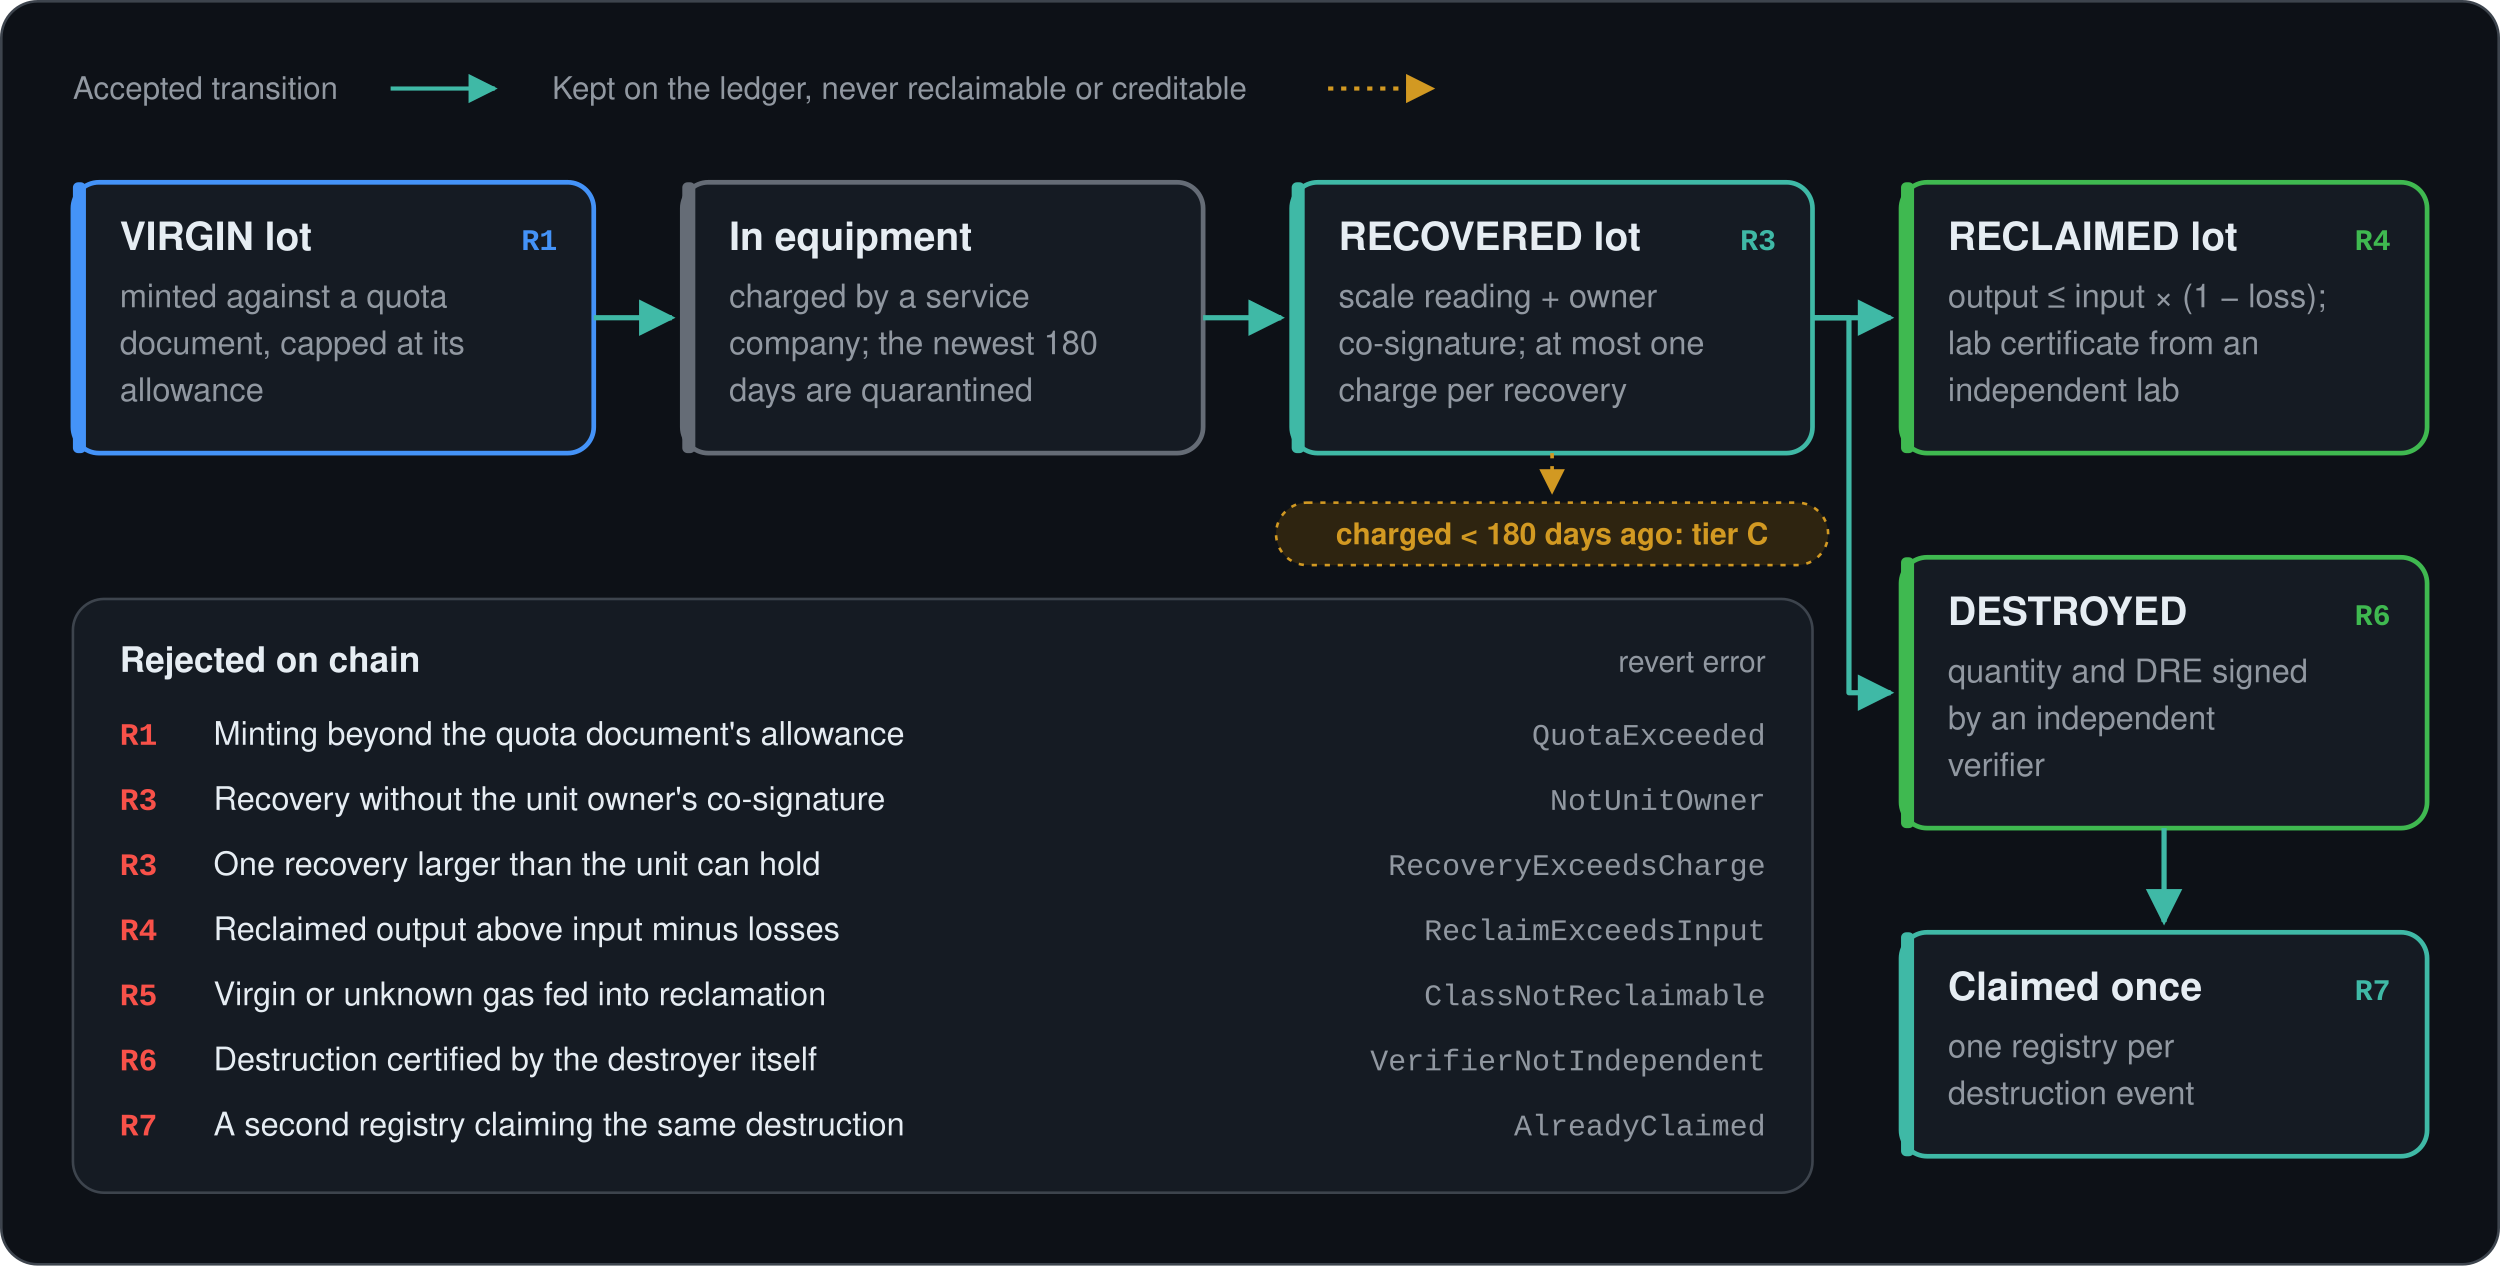
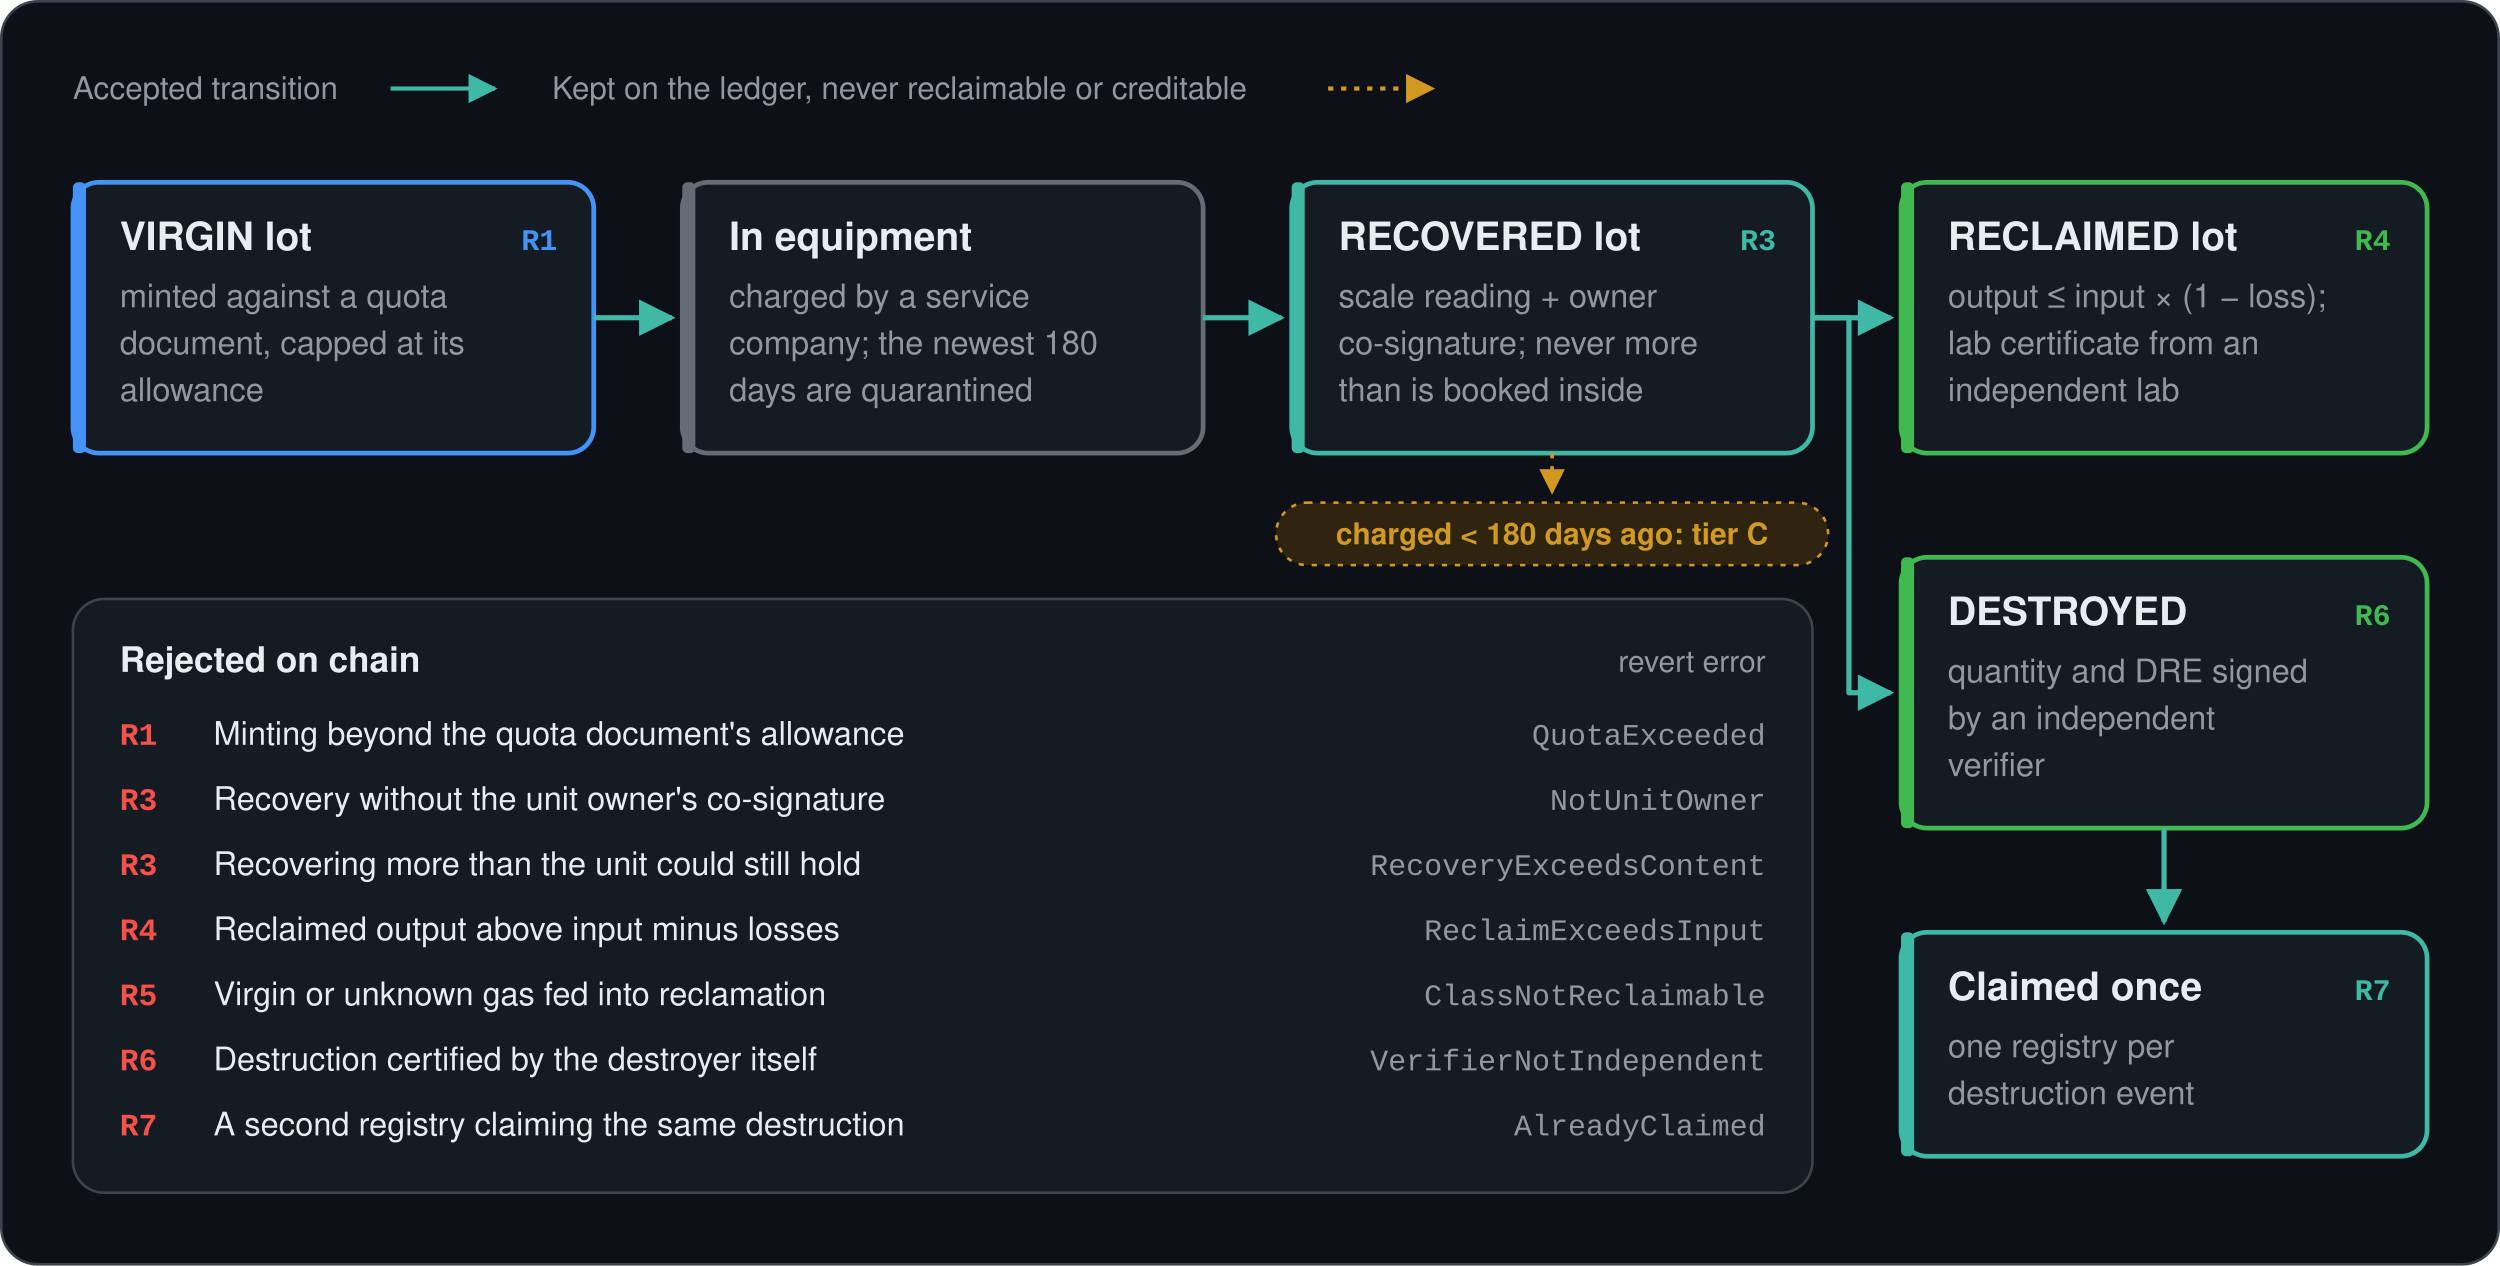
<svg xmlns="http://www.w3.org/2000/svg" width="960" height="486" viewBox="0 0 960 486" role="img" aria-label="Life of a kilogram on the Kigali Balance ledger">
  <defs>
    <marker id="a-line" viewBox="0 0 10 10" refX="9" refY="5" markerWidth="7" markerHeight="7" orient="auto-start-reverse">
      <path d="M0,0 L10,5 L0,10 z" fill="#656c76" />
    </marker>
    <marker id="a-teal" viewBox="0 0 10 10" refX="9" refY="5" markerWidth="7" markerHeight="7" orient="auto-start-reverse">
      <path d="M0,0 L10,5 L0,10 z" fill="#3fb9a6" />
    </marker>
    <marker id="a-blue" viewBox="0 0 10 10" refX="9" refY="5" markerWidth="7" markerHeight="7" orient="auto-start-reverse">
      <path d="M0,0 L10,5 L0,10 z" fill="#4493f8" />
    </marker>
    <marker id="a-amber" viewBox="0 0 10 10" refX="9" refY="5" markerWidth="7" markerHeight="7" orient="auto-start-reverse">
      <path d="M0,0 L10,5 L0,10 z" fill="#d29922" />
    </marker>
    <marker id="a-red" viewBox="0 0 10 10" refX="9" refY="5" markerWidth="7" markerHeight="7" orient="auto-start-reverse">
      <path d="M0,0 L10,5 L0,10 z" fill="#f85149" />
    </marker>
    <marker id="a-green" viewBox="0 0 10 10" refX="9" refY="5" markerWidth="7" markerHeight="7" orient="auto-start-reverse">
      <path d="M0,0 L10,5 L0,10 z" fill="#3fb950" />
    </marker>
  </defs>
  <rect x="0.5" y="0.5" width="959" height="485" rx="14" fill="#0d1117" stroke="#3d444d" />
  <text x="28" y="38" font-family="-apple-system, BlinkMacSystemFont, 'Segoe UI', Helvetica, Arial, sans-serif" font-size="12" font-weight="400" fill="#9198a1" text-anchor="start">Accepted transition</text>
  <polyline points="150,34 190,34" fill="none" stroke="#3fb9a6" stroke-width="1.6" marker-end="url(#a-teal)" stroke-linejoin="round" />
  <text x="212" y="38" font-family="-apple-system, BlinkMacSystemFont, 'Segoe UI', Helvetica, Arial, sans-serif" font-size="12" font-weight="400" fill="#9198a1" text-anchor="start">Kept on the ledger, never reclaimable or creditable</text>
  <polyline points="510,34 550,34" fill="none" stroke="#d29922" stroke-width="1.6" stroke-dasharray="2 3" marker-end="url(#a-amber)" stroke-linejoin="round" />
  <rect x="28" y="70" width="200" height="104" rx="10" fill="#151b23" stroke="#4493f8" stroke-width="1.8" />
  <rect x="28" y="70" width="5" height="104" rx="2" fill="#4493f8" stroke="#4493f8" stroke-width="0" />
  <text x="46" y="96" font-family="-apple-system, BlinkMacSystemFont, 'Segoe UI', Helvetica, Arial, sans-serif" font-size="15" font-weight="700" fill="#e6edf3" text-anchor="start">VIRGIN lot</text>
  <text x="214" y="96" font-family="ui-monospace, SFMono-Regular, Consolas, 'Liberation Mono', monospace" font-size="11.5" font-weight="700" fill="#4493f8" text-anchor="end">R1</text>
  <text x="46" y="118" font-family="-apple-system, BlinkMacSystemFont, 'Segoe UI', Helvetica, Arial, sans-serif" font-size="12.5" font-weight="400" fill="#9198a1" text-anchor="start">minted against a quota</text>
  <text x="46" y="136" font-family="-apple-system, BlinkMacSystemFont, 'Segoe UI', Helvetica, Arial, sans-serif" font-size="12.5" font-weight="400" fill="#9198a1" text-anchor="start">document, capped at its</text>
  <text x="46" y="154" font-family="-apple-system, BlinkMacSystemFont, 'Segoe UI', Helvetica, Arial, sans-serif" font-size="12.5" font-weight="400" fill="#9198a1" text-anchor="start">allowance</text>
  <rect x="262" y="70" width="200" height="104" rx="10" fill="#151b23" stroke="#656c76" stroke-width="1.8" />
  <rect x="262" y="70" width="5" height="104" rx="2" fill="#656c76" stroke="#656c76" stroke-width="0" />
  <text x="280" y="96" font-family="-apple-system, BlinkMacSystemFont, 'Segoe UI', Helvetica, Arial, sans-serif" font-size="15" font-weight="700" fill="#e6edf3" text-anchor="start">In equipment</text>
  <text x="280" y="118" font-family="-apple-system, BlinkMacSystemFont, 'Segoe UI', Helvetica, Arial, sans-serif" font-size="12.5" font-weight="400" fill="#9198a1" text-anchor="start">charged by a service</text>
  <text x="280" y="136" font-family="-apple-system, BlinkMacSystemFont, 'Segoe UI', Helvetica, Arial, sans-serif" font-size="12.5" font-weight="400" fill="#9198a1" text-anchor="start">company; the newest 180</text>
  <text x="280" y="154" font-family="-apple-system, BlinkMacSystemFont, 'Segoe UI', Helvetica, Arial, sans-serif" font-size="12.5" font-weight="400" fill="#9198a1" text-anchor="start">days are quarantined</text>
  <rect x="496" y="70" width="200" height="104" rx="10" fill="#151b23" stroke="#3fb9a6" stroke-width="1.8" />
  <rect x="496" y="70" width="5" height="104" rx="2" fill="#3fb9a6" stroke="#3fb9a6" stroke-width="0" />
  <text x="514" y="96" font-family="-apple-system, BlinkMacSystemFont, 'Segoe UI', Helvetica, Arial, sans-serif" font-size="15" font-weight="700" fill="#e6edf3" text-anchor="start">RECOVERED lot</text>
  <text x="682" y="96" font-family="ui-monospace, SFMono-Regular, Consolas, 'Liberation Mono', monospace" font-size="11.5" font-weight="700" fill="#3fb9a6" text-anchor="end">R3</text>
  <text x="514" y="118" font-family="-apple-system, BlinkMacSystemFont, 'Segoe UI', Helvetica, Arial, sans-serif" font-size="12.5" font-weight="400" fill="#9198a1" text-anchor="start">scale reading + owner</text>
-   <text x="514" y="136" font-family="-apple-system, BlinkMacSystemFont, 'Segoe UI', Helvetica, Arial, sans-serif" font-size="12.5" font-weight="400" fill="#9198a1" text-anchor="start">co-signature; at most one</text>
-   <text x="514" y="154" font-family="-apple-system, BlinkMacSystemFont, 'Segoe UI', Helvetica, Arial, sans-serif" font-size="12.5" font-weight="400" fill="#9198a1" text-anchor="start">charge per recovery</text>
+   <text x="514" y="136" font-family="-apple-system, BlinkMacSystemFont, 'Segoe UI', Helvetica, Arial, sans-serif" font-size="12.5" font-weight="400" fill="#9198a1" text-anchor="start">co-signature; never more</text>
+   <text x="514" y="154" font-family="-apple-system, BlinkMacSystemFont, 'Segoe UI', Helvetica, Arial, sans-serif" font-size="12.5" font-weight="400" fill="#9198a1" text-anchor="start">than is booked inside</text>
  <polyline points="228,122.0 258,122.0" fill="none" stroke="#3fb9a6" stroke-width="2" marker-end="url(#a-teal)" stroke-linejoin="round" />
  <polyline points="462,122.0 492,122.0" fill="none" stroke="#3fb9a6" stroke-width="2" marker-end="url(#a-teal)" stroke-linejoin="round" />
  <rect x="730" y="70" width="202" height="104" rx="10" fill="#151b23" stroke="#3fb950" stroke-width="1.8" />
  <rect x="730" y="70" width="5" height="104" rx="2" fill="#3fb950" stroke="#3fb950" stroke-width="0" />
  <text x="748" y="96" font-family="-apple-system, BlinkMacSystemFont, 'Segoe UI', Helvetica, Arial, sans-serif" font-size="15" font-weight="700" fill="#e6edf3" text-anchor="start">RECLAIMED lot</text>
  <text x="918" y="96" font-family="ui-monospace, SFMono-Regular, Consolas, 'Liberation Mono', monospace" font-size="11.5" font-weight="700" fill="#3fb950" text-anchor="end">R4</text>
  <text x="748" y="118" font-family="-apple-system, BlinkMacSystemFont, 'Segoe UI', Helvetica, Arial, sans-serif" font-size="12.5" font-weight="400" fill="#9198a1" text-anchor="start">output ≤ input × (1 − loss);</text>
  <text x="748" y="136" font-family="-apple-system, BlinkMacSystemFont, 'Segoe UI', Helvetica, Arial, sans-serif" font-size="12.5" font-weight="400" fill="#9198a1" text-anchor="start">lab certificate from an</text>
  <text x="748" y="154" font-family="-apple-system, BlinkMacSystemFont, 'Segoe UI', Helvetica, Arial, sans-serif" font-size="12.5" font-weight="400" fill="#9198a1" text-anchor="start">independent lab</text>
  <rect x="730" y="214" width="202" height="104" rx="10" fill="#151b23" stroke="#3fb950" stroke-width="1.8" />
  <rect x="730" y="214" width="5" height="104" rx="2" fill="#3fb950" stroke="#3fb950" stroke-width="0" />
  <text x="748" y="240" font-family="-apple-system, BlinkMacSystemFont, 'Segoe UI', Helvetica, Arial, sans-serif" font-size="15" font-weight="700" fill="#e6edf3" text-anchor="start">DESTROYED</text>
  <text x="918" y="240" font-family="ui-monospace, SFMono-Regular, Consolas, 'Liberation Mono', monospace" font-size="11.5" font-weight="700" fill="#3fb950" text-anchor="end">R6</text>
  <text x="748" y="262" font-family="-apple-system, BlinkMacSystemFont, 'Segoe UI', Helvetica, Arial, sans-serif" font-size="12.5" font-weight="400" fill="#9198a1" text-anchor="start">quantity and DRE signed</text>
  <text x="748" y="280" font-family="-apple-system, BlinkMacSystemFont, 'Segoe UI', Helvetica, Arial, sans-serif" font-size="12.5" font-weight="400" fill="#9198a1" text-anchor="start">by an independent</text>
  <text x="748" y="298" font-family="-apple-system, BlinkMacSystemFont, 'Segoe UI', Helvetica, Arial, sans-serif" font-size="12.5" font-weight="400" fill="#9198a1" text-anchor="start">verifier</text>
  <rect x="730" y="358" width="202" height="86" rx="10" fill="#151b23" stroke="#3fb9a6" stroke-width="1.8" />
  <rect x="730" y="358" width="5" height="86" rx="2" fill="#3fb9a6" stroke="#3fb9a6" stroke-width="0" />
  <text x="748" y="384" font-family="-apple-system, BlinkMacSystemFont, 'Segoe UI', Helvetica, Arial, sans-serif" font-size="15" font-weight="700" fill="#e6edf3" text-anchor="start">Claimed once</text>
  <text x="918" y="384" font-family="ui-monospace, SFMono-Regular, Consolas, 'Liberation Mono', monospace" font-size="11.5" font-weight="700" fill="#3fb9a6" text-anchor="end">R7</text>
  <text x="748" y="406" font-family="-apple-system, BlinkMacSystemFont, 'Segoe UI', Helvetica, Arial, sans-serif" font-size="12.5" font-weight="400" fill="#9198a1" text-anchor="start">one registry per</text>
  <text x="748" y="424" font-family="-apple-system, BlinkMacSystemFont, 'Segoe UI', Helvetica, Arial, sans-serif" font-size="12.5" font-weight="400" fill="#9198a1" text-anchor="start">destruction event</text>
  <polyline points="696,122.0 726,122.0" fill="none" stroke="#3fb9a6" stroke-width="2" marker-end="url(#a-teal)" stroke-linejoin="round" />
  <polyline points="696,122.0 710,122.0 710,266 726,266" fill="none" stroke="#3fb9a6" stroke-width="2" marker-end="url(#a-teal)" stroke-linejoin="round" />
  <polyline points="831.0,318 831.0,354" fill="none" stroke="#3fb9a6" stroke-width="2" marker-end="url(#a-teal)" stroke-linejoin="round" />
  <rect x="28" y="230" width="668" height="228" rx="12" fill="#151b23" stroke="#3d444d" stroke-width="1" />
  <text x="46" y="258" font-family="-apple-system, BlinkMacSystemFont, 'Segoe UI', Helvetica, Arial, sans-serif" font-size="13.5" font-weight="700" fill="#e6edf3" text-anchor="start">Rejected on chain</text>
  <text x="678" y="258" font-family="-apple-system, BlinkMacSystemFont, 'Segoe UI', Helvetica, Arial, sans-serif" font-size="11.5" font-weight="400" fill="#9198a1" text-anchor="end">revert error</text>
  <text x="46" y="286" font-family="ui-monospace, SFMono-Regular, Consolas, 'Liberation Mono', monospace" font-size="12" font-weight="700" fill="#f85149" text-anchor="start">R1</text>
  <text x="82" y="286" font-family="-apple-system, BlinkMacSystemFont, 'Segoe UI', Helvetica, Arial, sans-serif" font-size="12.5" font-weight="400" fill="#e6edf3" text-anchor="start">Minting beyond the quota document's allowance</text>
  <text x="678" y="286" font-family="ui-monospace, SFMono-Regular, Consolas, 'Liberation Mono', monospace" font-size="11.5" font-weight="400" fill="#9198a1" text-anchor="end">QuotaExceeded</text>
  <text x="46" y="311" font-family="ui-monospace, SFMono-Regular, Consolas, 'Liberation Mono', monospace" font-size="12" font-weight="700" fill="#f85149" text-anchor="start">R3</text>
  <text x="82" y="311" font-family="-apple-system, BlinkMacSystemFont, 'Segoe UI', Helvetica, Arial, sans-serif" font-size="12.5" font-weight="400" fill="#e6edf3" text-anchor="start">Recovery without the unit owner's co-signature</text>
  <text x="678" y="311" font-family="ui-monospace, SFMono-Regular, Consolas, 'Liberation Mono', monospace" font-size="11.5" font-weight="400" fill="#9198a1" text-anchor="end">NotUnitOwner</text>
  <text x="46" y="336" font-family="ui-monospace, SFMono-Regular, Consolas, 'Liberation Mono', monospace" font-size="12" font-weight="700" fill="#f85149" text-anchor="start">R3</text>
-   <text x="82" y="336" font-family="-apple-system, BlinkMacSystemFont, 'Segoe UI', Helvetica, Arial, sans-serif" font-size="12.5" font-weight="400" fill="#e6edf3" text-anchor="start">One recovery larger than the unit can hold</text>
-   <text x="678" y="336" font-family="ui-monospace, SFMono-Regular, Consolas, 'Liberation Mono', monospace" font-size="11.5" font-weight="400" fill="#9198a1" text-anchor="end">RecoveryExceedsCharge</text>
+   <text x="82" y="336" font-family="-apple-system, BlinkMacSystemFont, 'Segoe UI', Helvetica, Arial, sans-serif" font-size="12.5" font-weight="400" fill="#e6edf3" text-anchor="start">Recovering more than the unit could still hold</text>
+   <text x="678" y="336" font-family="ui-monospace, SFMono-Regular, Consolas, 'Liberation Mono', monospace" font-size="11.5" font-weight="400" fill="#9198a1" text-anchor="end">RecoveryExceedsContent</text>
  <text x="46" y="361" font-family="ui-monospace, SFMono-Regular, Consolas, 'Liberation Mono', monospace" font-size="12" font-weight="700" fill="#f85149" text-anchor="start">R4</text>
  <text x="82" y="361" font-family="-apple-system, BlinkMacSystemFont, 'Segoe UI', Helvetica, Arial, sans-serif" font-size="12.5" font-weight="400" fill="#e6edf3" text-anchor="start">Reclaimed output above input minus losses</text>
  <text x="678" y="361" font-family="ui-monospace, SFMono-Regular, Consolas, 'Liberation Mono', monospace" font-size="11.5" font-weight="400" fill="#9198a1" text-anchor="end">ReclaimExceedsInput</text>
  <text x="46" y="386" font-family="ui-monospace, SFMono-Regular, Consolas, 'Liberation Mono', monospace" font-size="12" font-weight="700" fill="#f85149" text-anchor="start">R5</text>
  <text x="82" y="386" font-family="-apple-system, BlinkMacSystemFont, 'Segoe UI', Helvetica, Arial, sans-serif" font-size="12.5" font-weight="400" fill="#e6edf3" text-anchor="start">Virgin or unknown gas fed into reclamation</text>
  <text x="678" y="386" font-family="ui-monospace, SFMono-Regular, Consolas, 'Liberation Mono', monospace" font-size="11.5" font-weight="400" fill="#9198a1" text-anchor="end">ClassNotReclaimable</text>
  <text x="46" y="411" font-family="ui-monospace, SFMono-Regular, Consolas, 'Liberation Mono', monospace" font-size="12" font-weight="700" fill="#f85149" text-anchor="start">R6</text>
  <text x="82" y="411" font-family="-apple-system, BlinkMacSystemFont, 'Segoe UI', Helvetica, Arial, sans-serif" font-size="12.5" font-weight="400" fill="#e6edf3" text-anchor="start">Destruction certified by the destroyer itself</text>
  <text x="678" y="411" font-family="ui-monospace, SFMono-Regular, Consolas, 'Liberation Mono', monospace" font-size="11.5" font-weight="400" fill="#9198a1" text-anchor="end">VerifierNotIndependent</text>
  <text x="46" y="436" font-family="ui-monospace, SFMono-Regular, Consolas, 'Liberation Mono', monospace" font-size="12" font-weight="700" fill="#f85149" text-anchor="start">R7</text>
  <text x="82" y="436" font-family="-apple-system, BlinkMacSystemFont, 'Segoe UI', Helvetica, Arial, sans-serif" font-size="12.5" font-weight="400" fill="#e6edf3" text-anchor="start">A second registry claiming the same destruction</text>
  <text x="678" y="436" font-family="ui-monospace, SFMono-Regular, Consolas, 'Liberation Mono', monospace" font-size="11.5" font-weight="400" fill="#9198a1" text-anchor="end">AlreadyClaimed</text>
  <polyline points="596.0,174 596.0,189" fill="none" stroke="#d29922" stroke-width="1.4" stroke-dasharray="2 3" marker-end="url(#a-amber)" stroke-linejoin="round" />
  <rect x="490" y="193" width="212" height="24" rx="12" fill="#2e2410" stroke="#d29922" stroke-width="1" stroke-dasharray="2 3" />
  <text x="596" y="209" font-family="-apple-system, BlinkMacSystemFont, 'Segoe UI', Helvetica, Arial, sans-serif" font-size="11.5" font-weight="600" fill="#d29922" text-anchor="middle">charged &lt; 180 days ago: tier C</text>
</svg>
